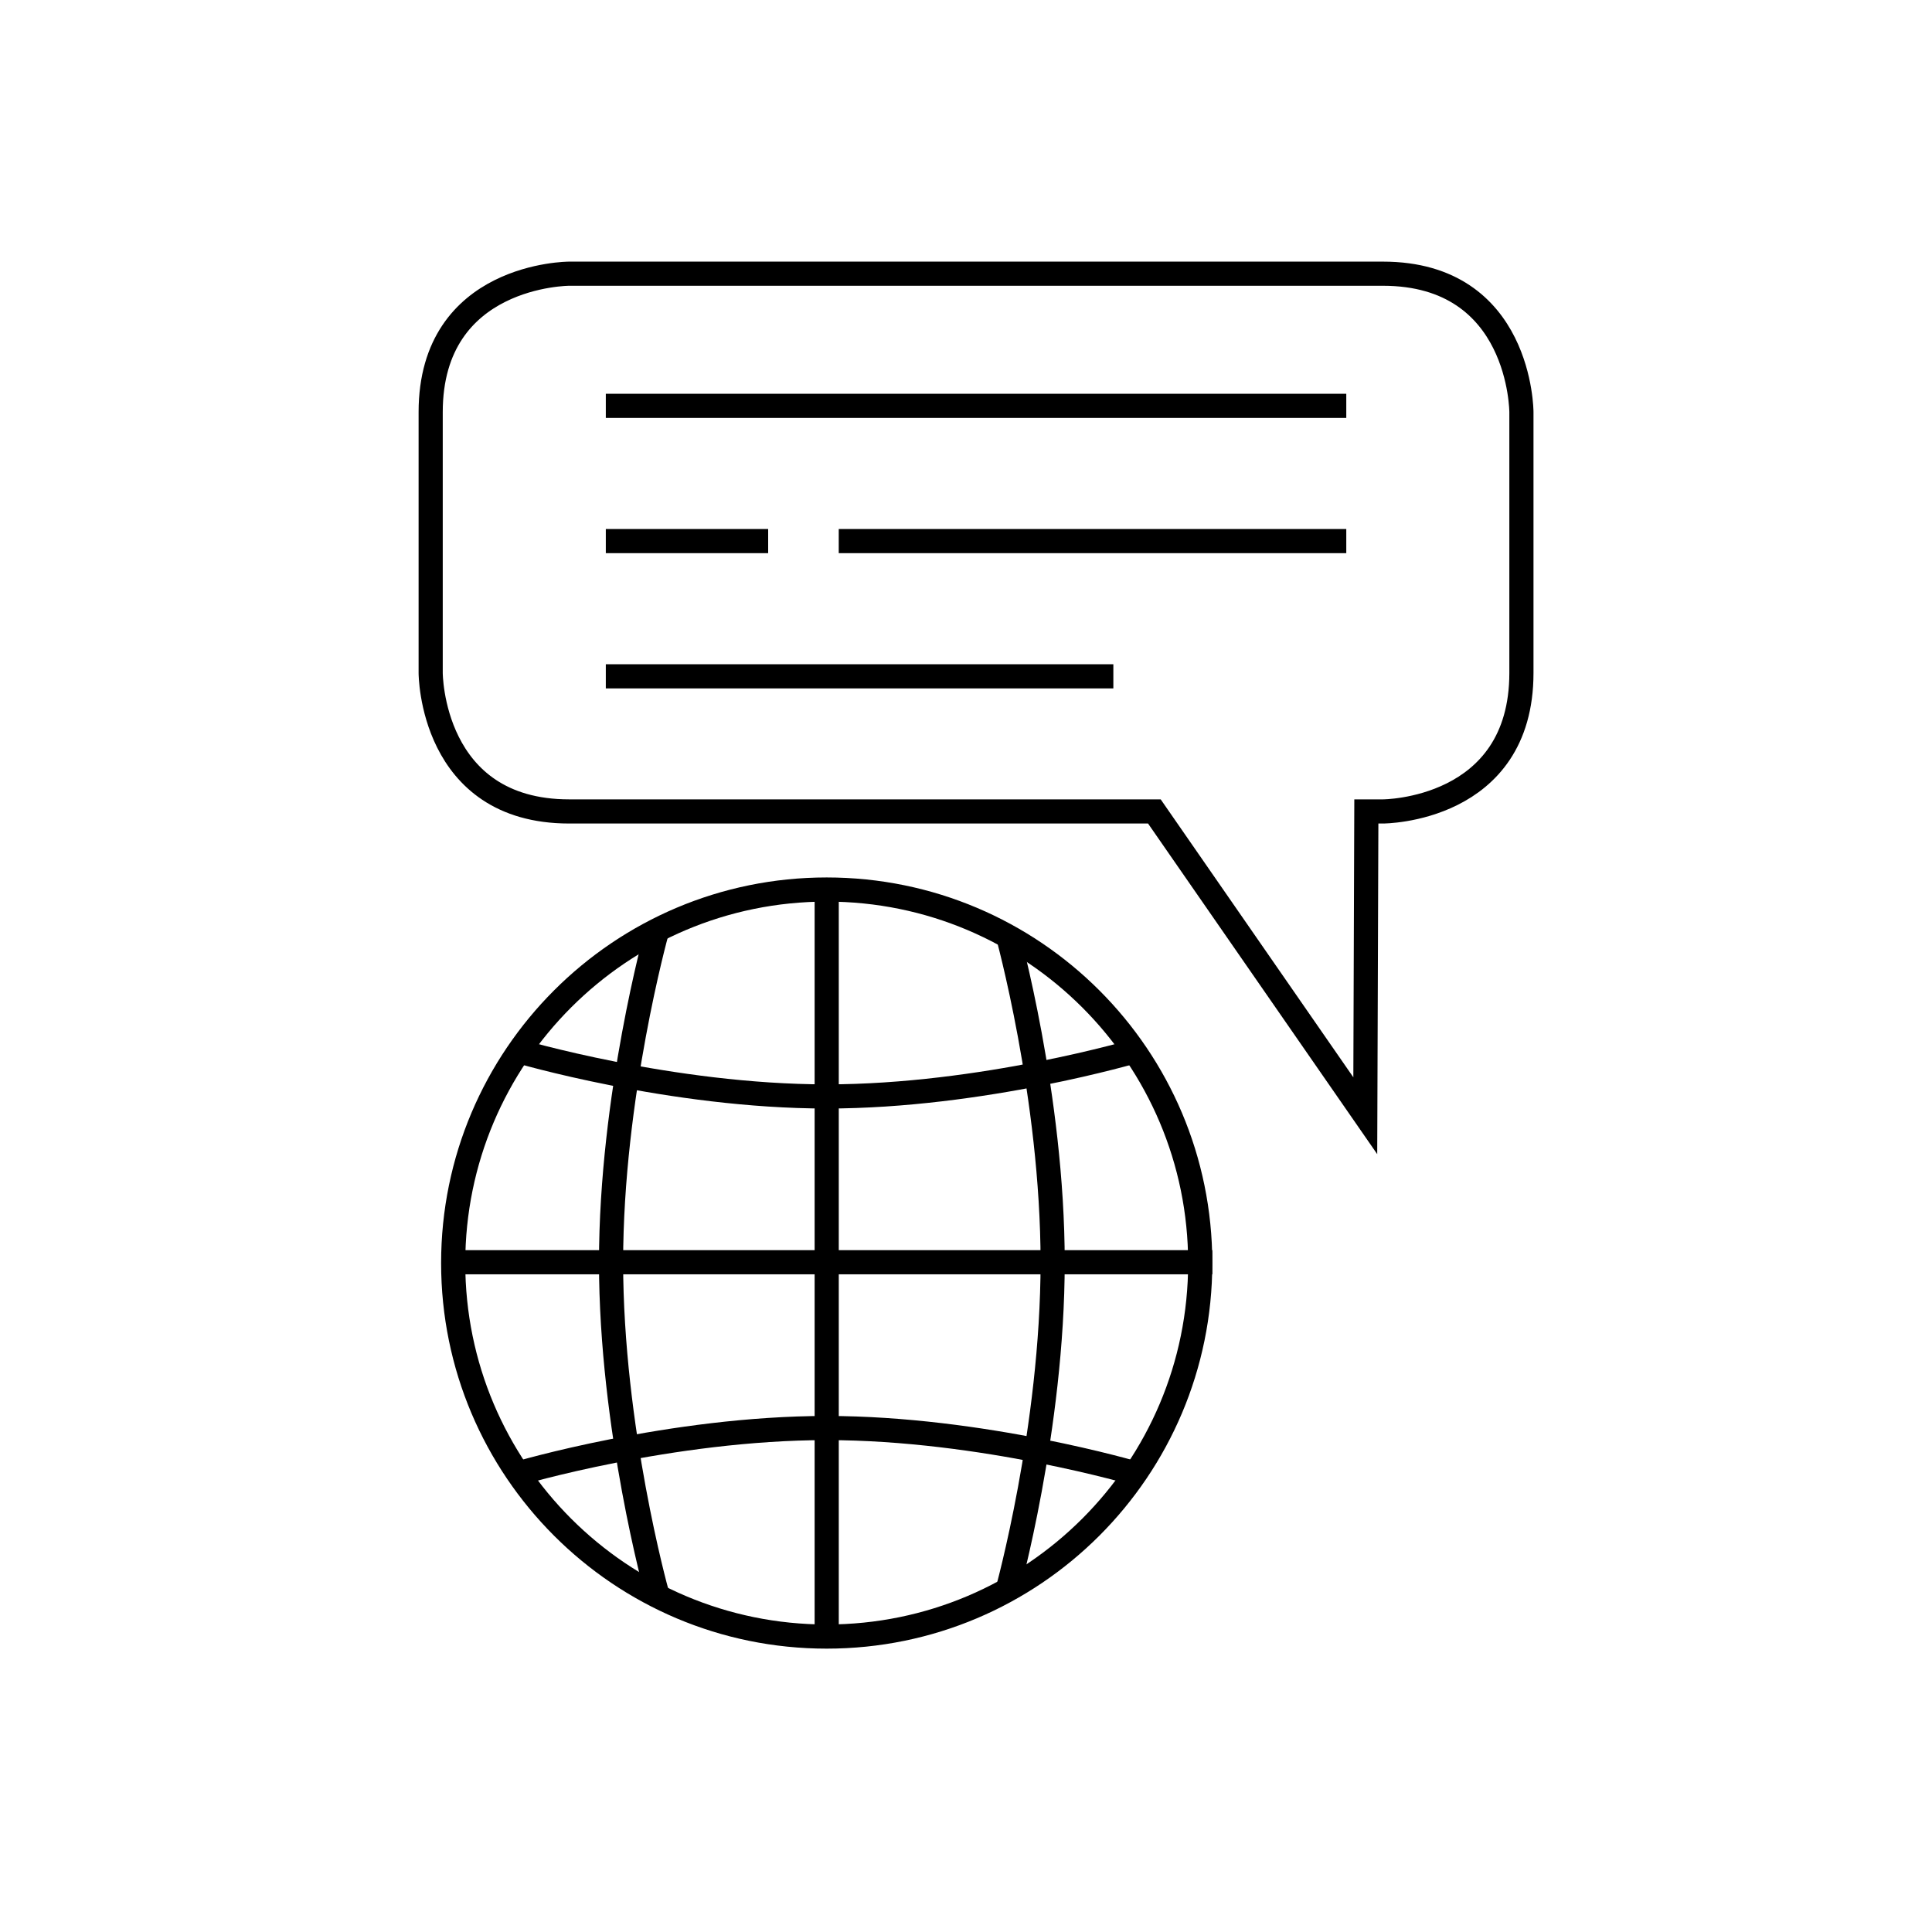
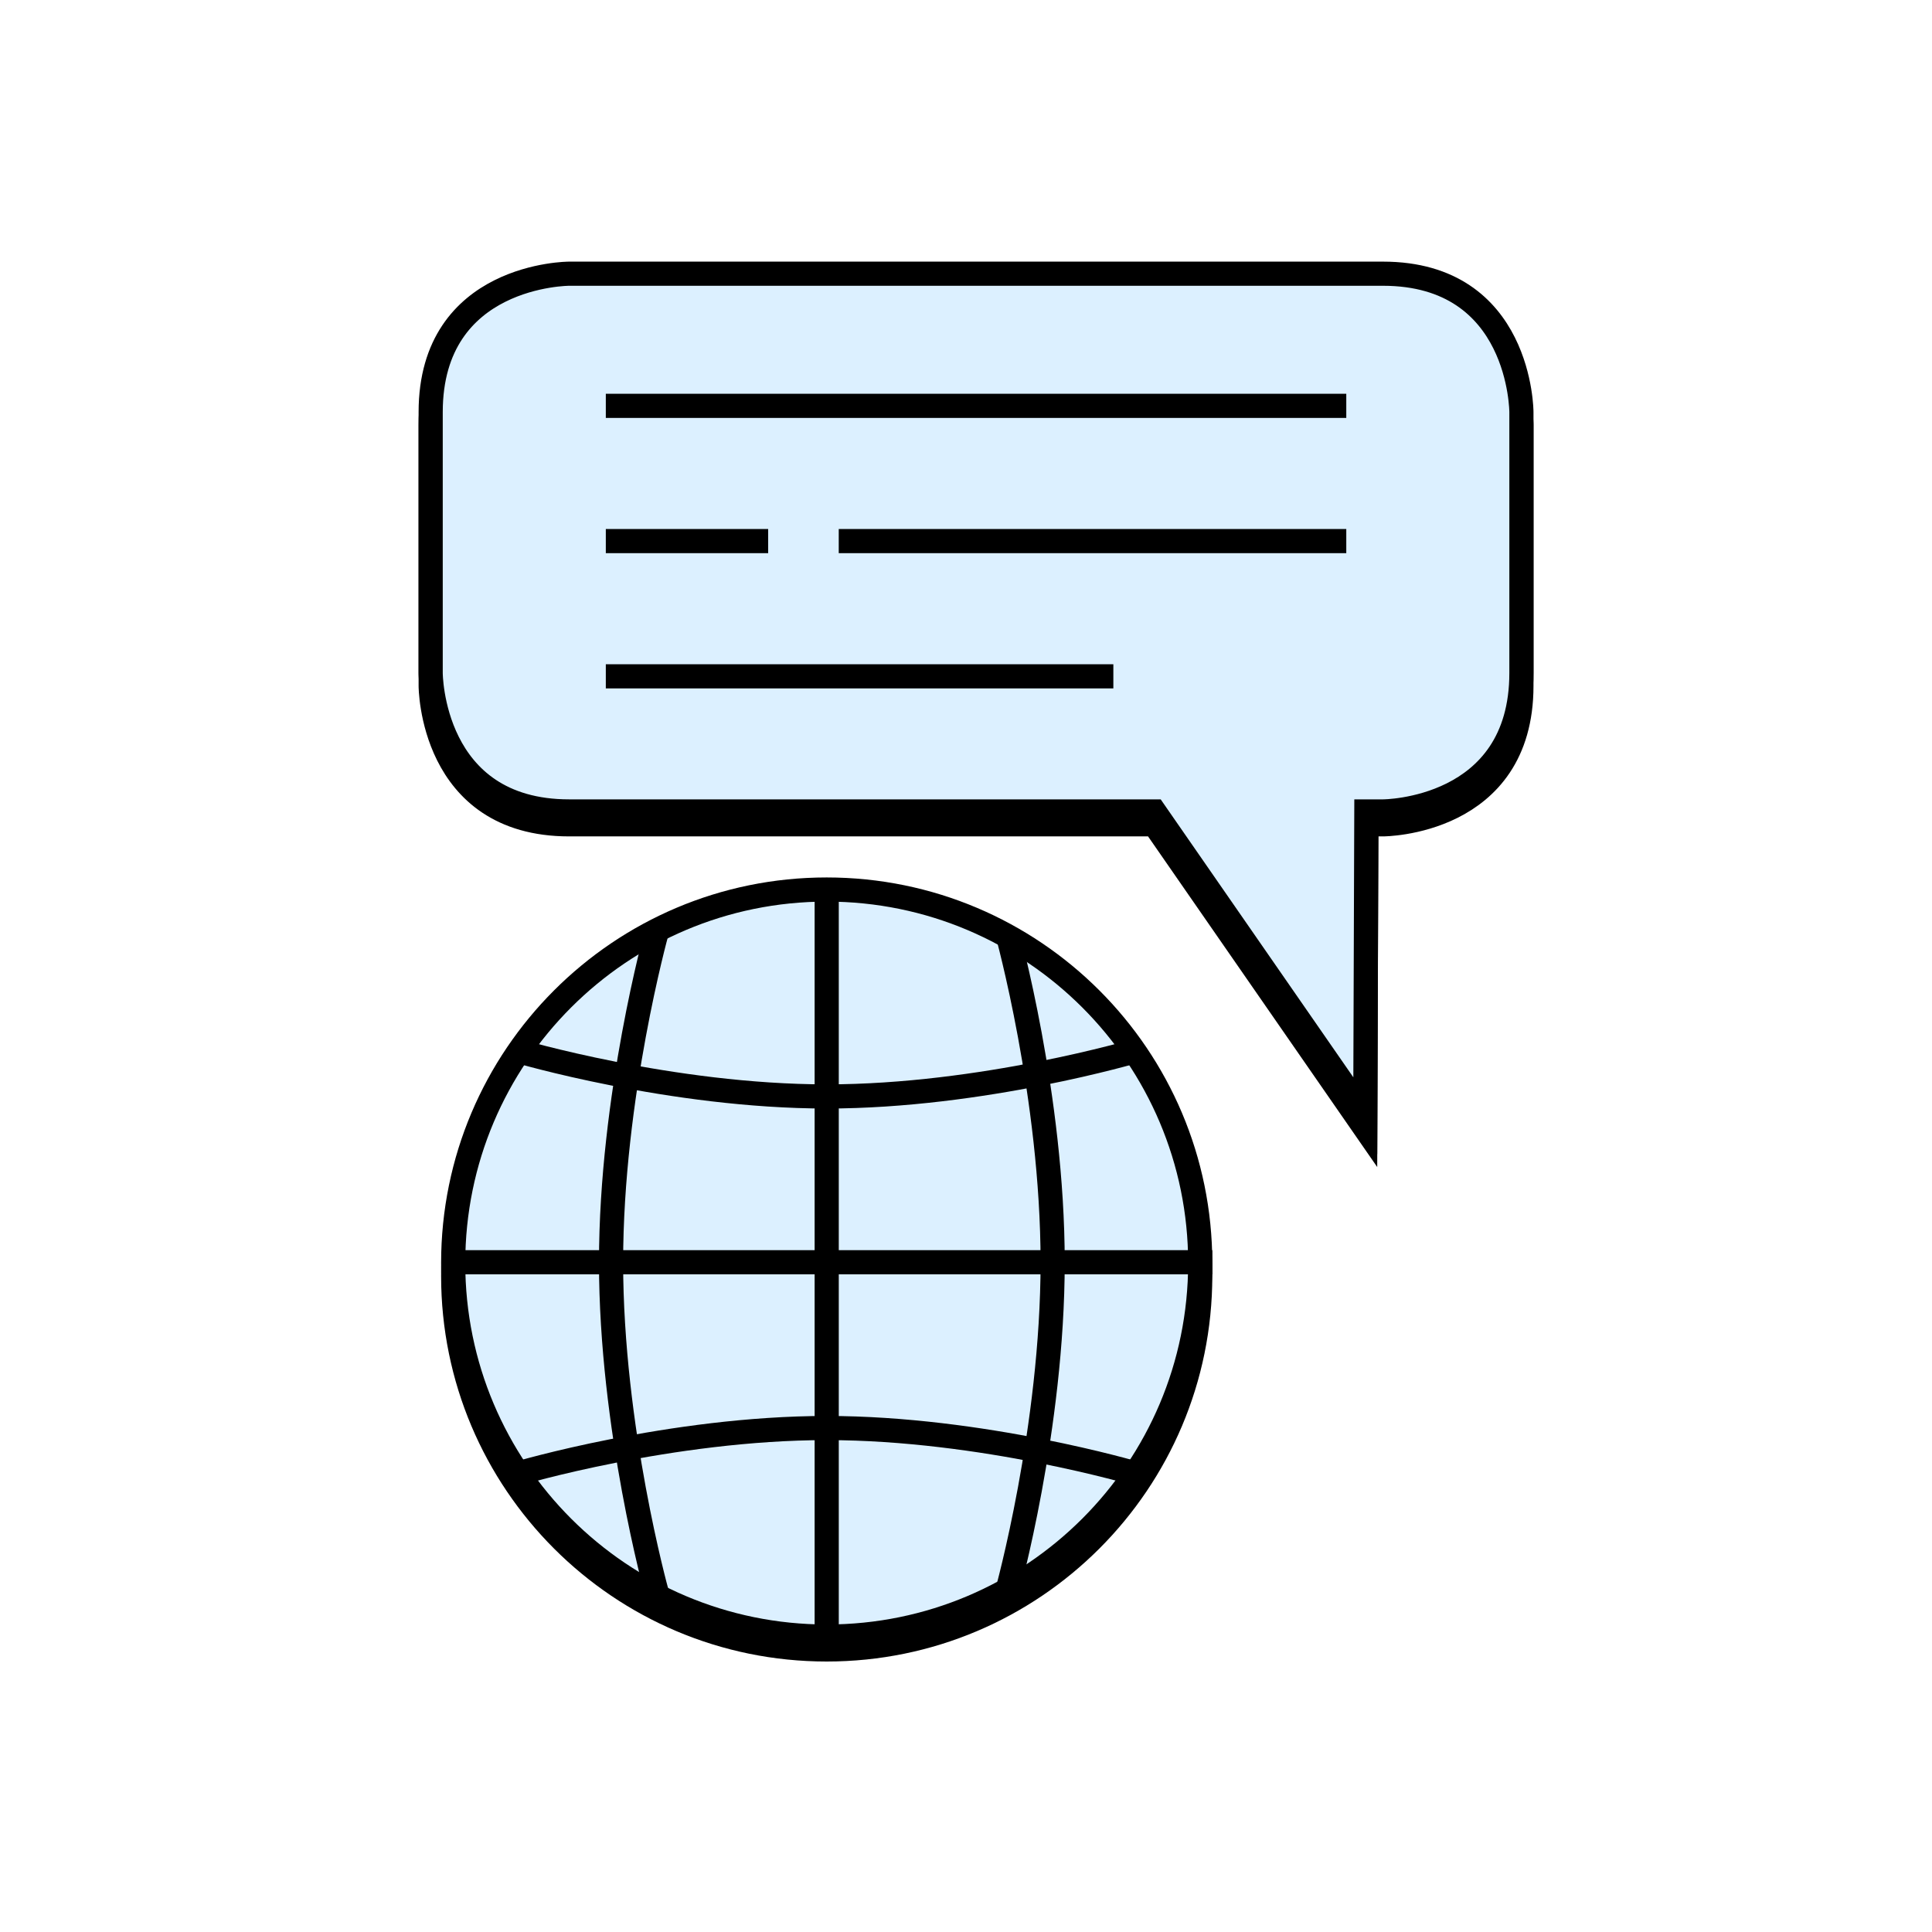
<svg xmlns="http://www.w3.org/2000/svg" viewBox="0 0 600 600">
-   <path d="M472.49,209V128s0-43-43-43H176.75s-43,0-43,43v81s0,43,43,43H358.5L424,346.5l.33-94.5h5.17S472.49,252,472.49,209Z" style="fill:none;stroke:#000;stroke-width:7.5px" />
-   <circle cx="256.74" cy="392.25" r="116" style="fill:none;stroke:#000;stroke-width:7.5px" />
+   <path d="M472.49,213V132s0-43-43-43H176.75s-43,0-43,43v81s0,43,43,43H358.5L424,350.5l.33-94.5h5.17S472.49,256,472.49,213Z" style="fill:#dcf0ff;stroke:#000;stroke-width:7.5px" />
+   <path d="M472.49,209V128s0-43-43-43H176.75s-43,0-43,43v81s0,43,43,43H358.5L424,346.5l.33-94.5h5.17S472.49,252,472.49,209Z" style="fill:#dcf0ff;stroke:#000;stroke-width:7.5px" />
+   <circle cx="256.74" cy="396.25" r="116" style="fill:#dcf0ff;stroke:#000;stroke-width:7.5px" />
+   <circle cx="256.74" cy="392.25" r="116" style="fill:#dcf0ff;stroke:#000;stroke-width:7.5px" />
  <line x1="256.74" y1="275.5" x2="256.74" y2="508.5" style="fill:none;stroke:#000;stroke-width:7.5px" />
  <line x1="376.49" y1="392" x2="143.49" y2="392" style="fill:none;stroke:#000;stroke-width:7.5px" />
  <path d="M312.74,289.5s14.17,51,14.17,102.5-14.17,102.5-14.17,102.5" style="fill:none;stroke:#000;stroke-width:7.5px" />
  <path d="M160.56,457.68s47.85-14.19,96.18-14.19,96.18,14.19,96.18,14.19" style="fill:none;stroke:#000;stroke-width:7.5px" />
  <path d="M352.92,326.32s-47.85,14.19-96.18,14.19-96.18-14.19-96.18-14.19" style="fill:none;stroke:#000;stroke-width:7.5px" />
  <path d="M203.94,289.5s-14.17,51-14.17,102.5,14.17,102.5,14.17,102.5" style="fill:none;stroke:#000;stroke-width:7.5px" />
  <line x1="188.14" y1="126.04" x2="418.1" y2="126.04" style="fill:none;stroke:#000;stroke-width:7.5px" />
  <line x1="188.14" y1="168.04" x2="238.56" y2="168.04" style="fill:none;stroke:#000;stroke-width:7.5px" />
  <line x1="260.48" y1="168.04" x2="418.1" y2="168.04" style="fill:none;stroke:#000;stroke-width:7.5px" />
  <line x1="188.14" y1="210.04" x2="345.76" y2="210.04" style="fill:none;stroke:#000;stroke-width:7.5px" />
</svg>
